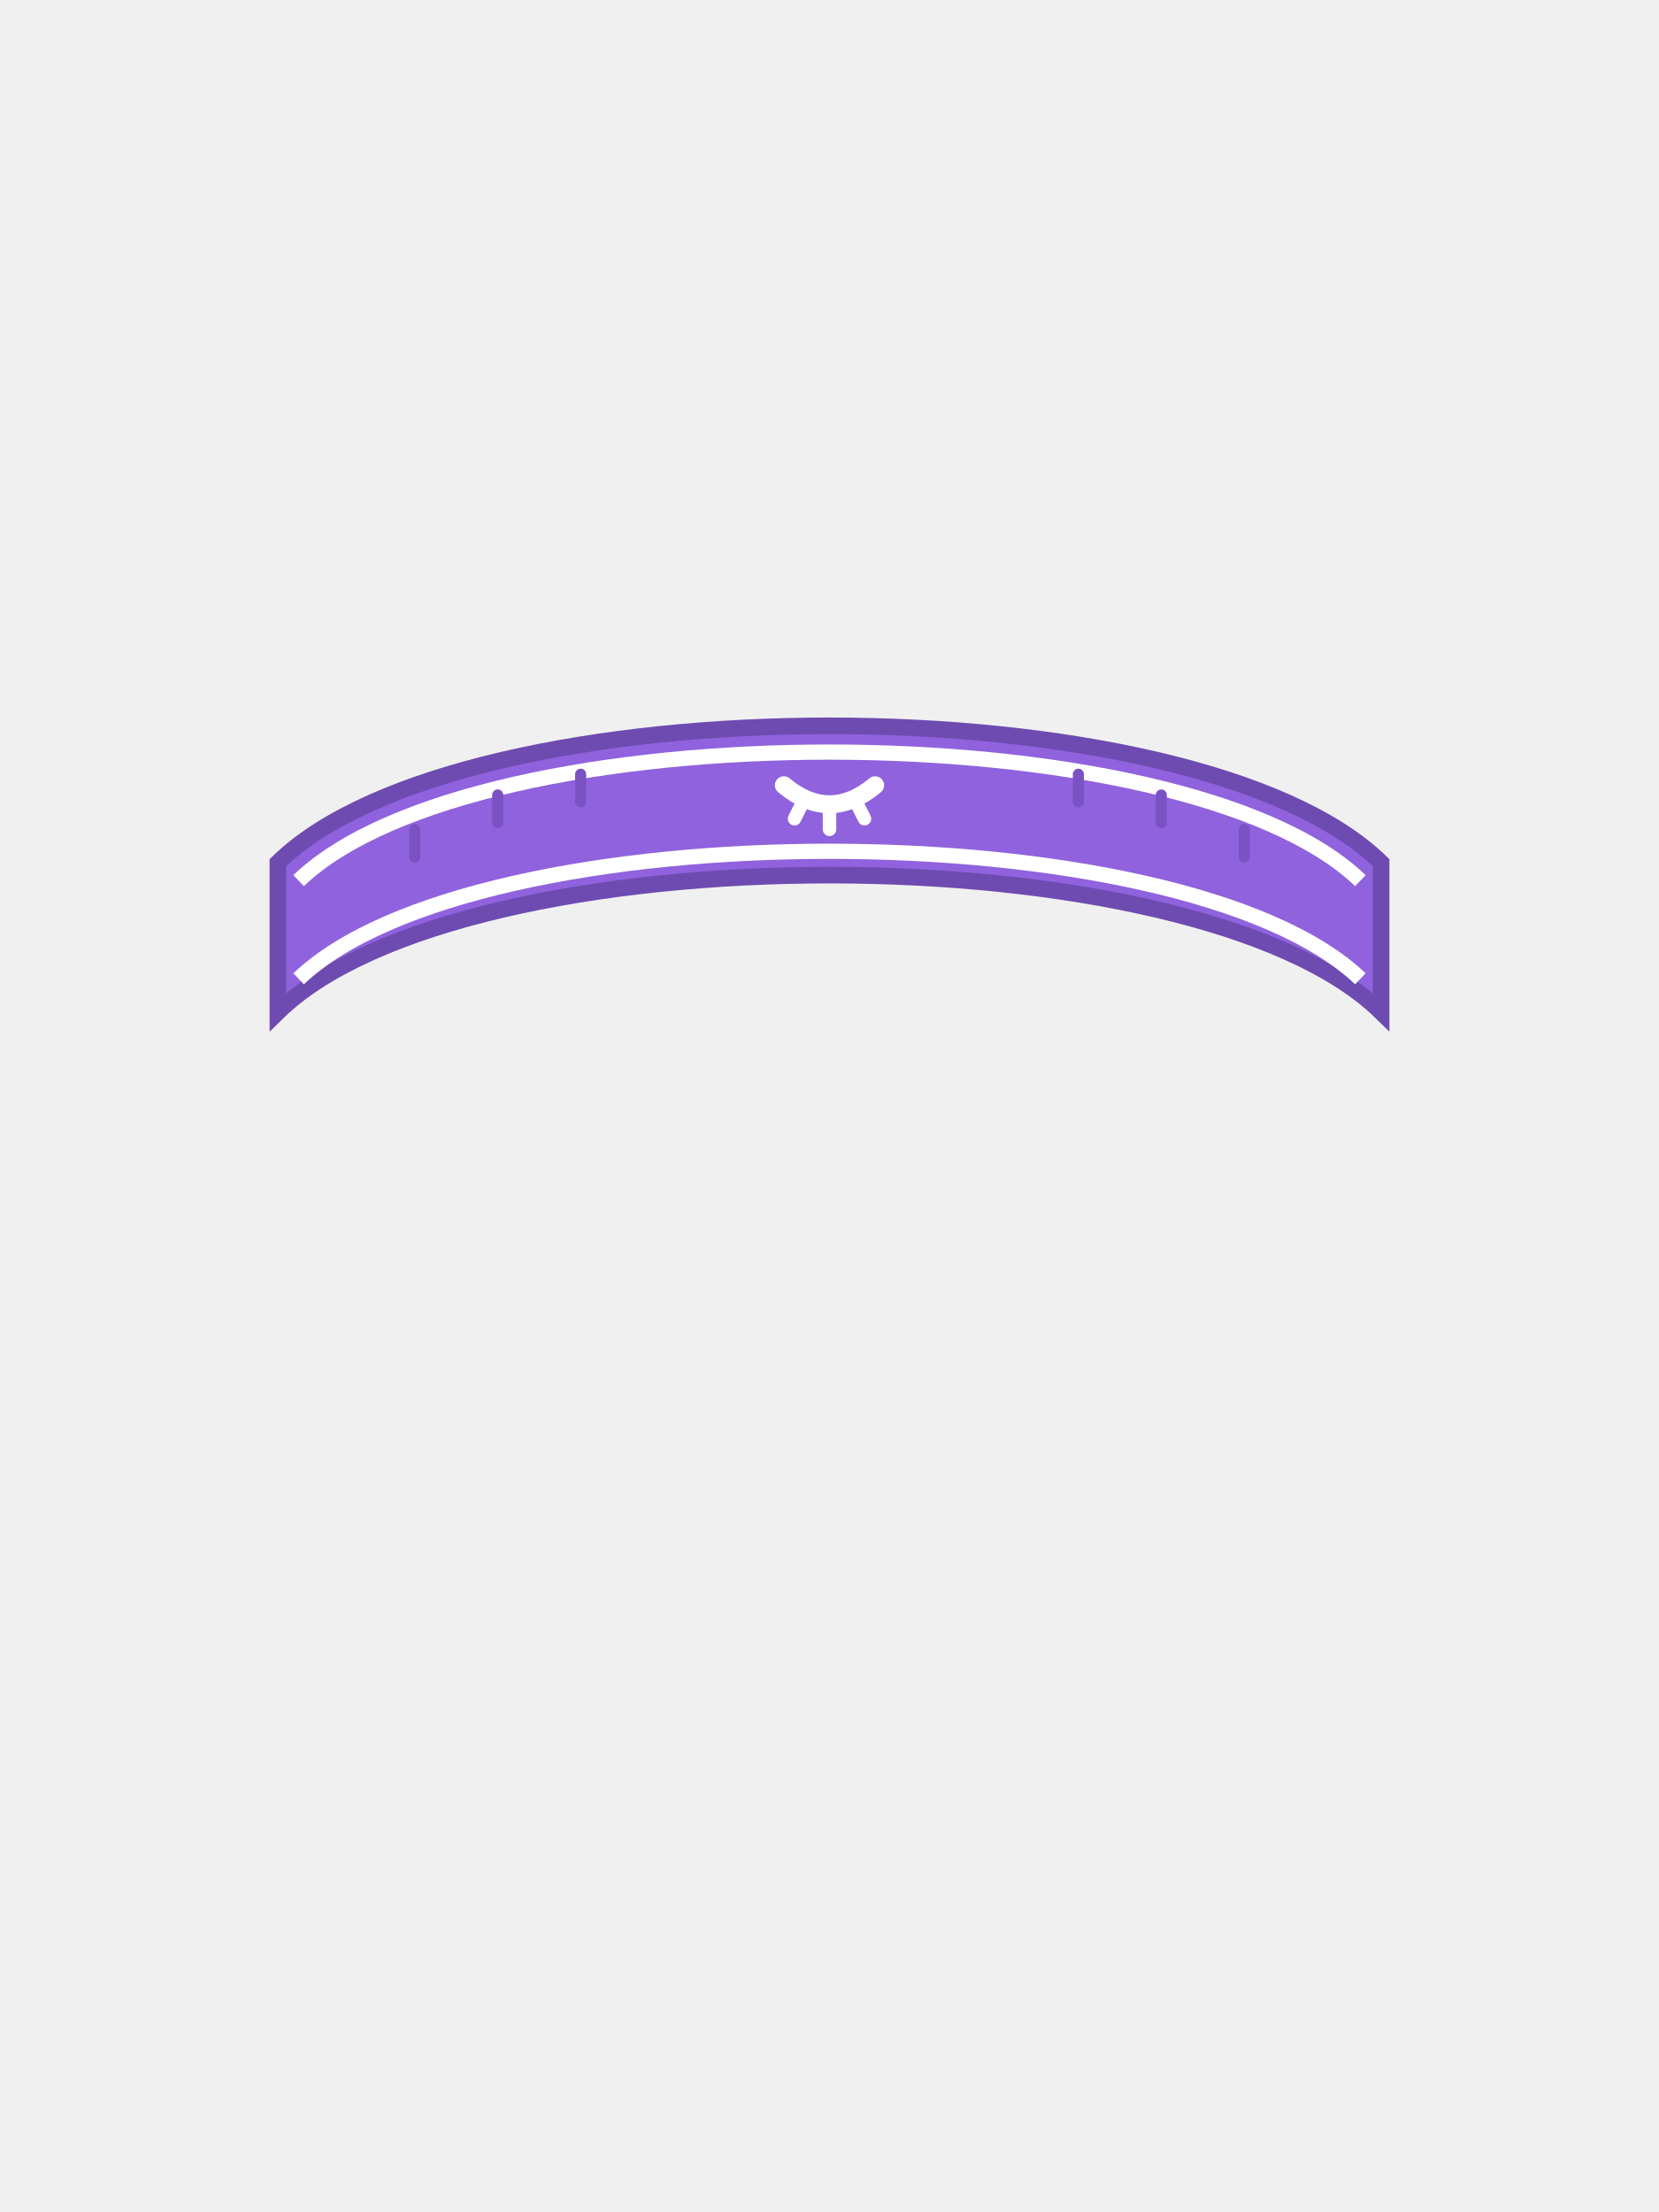
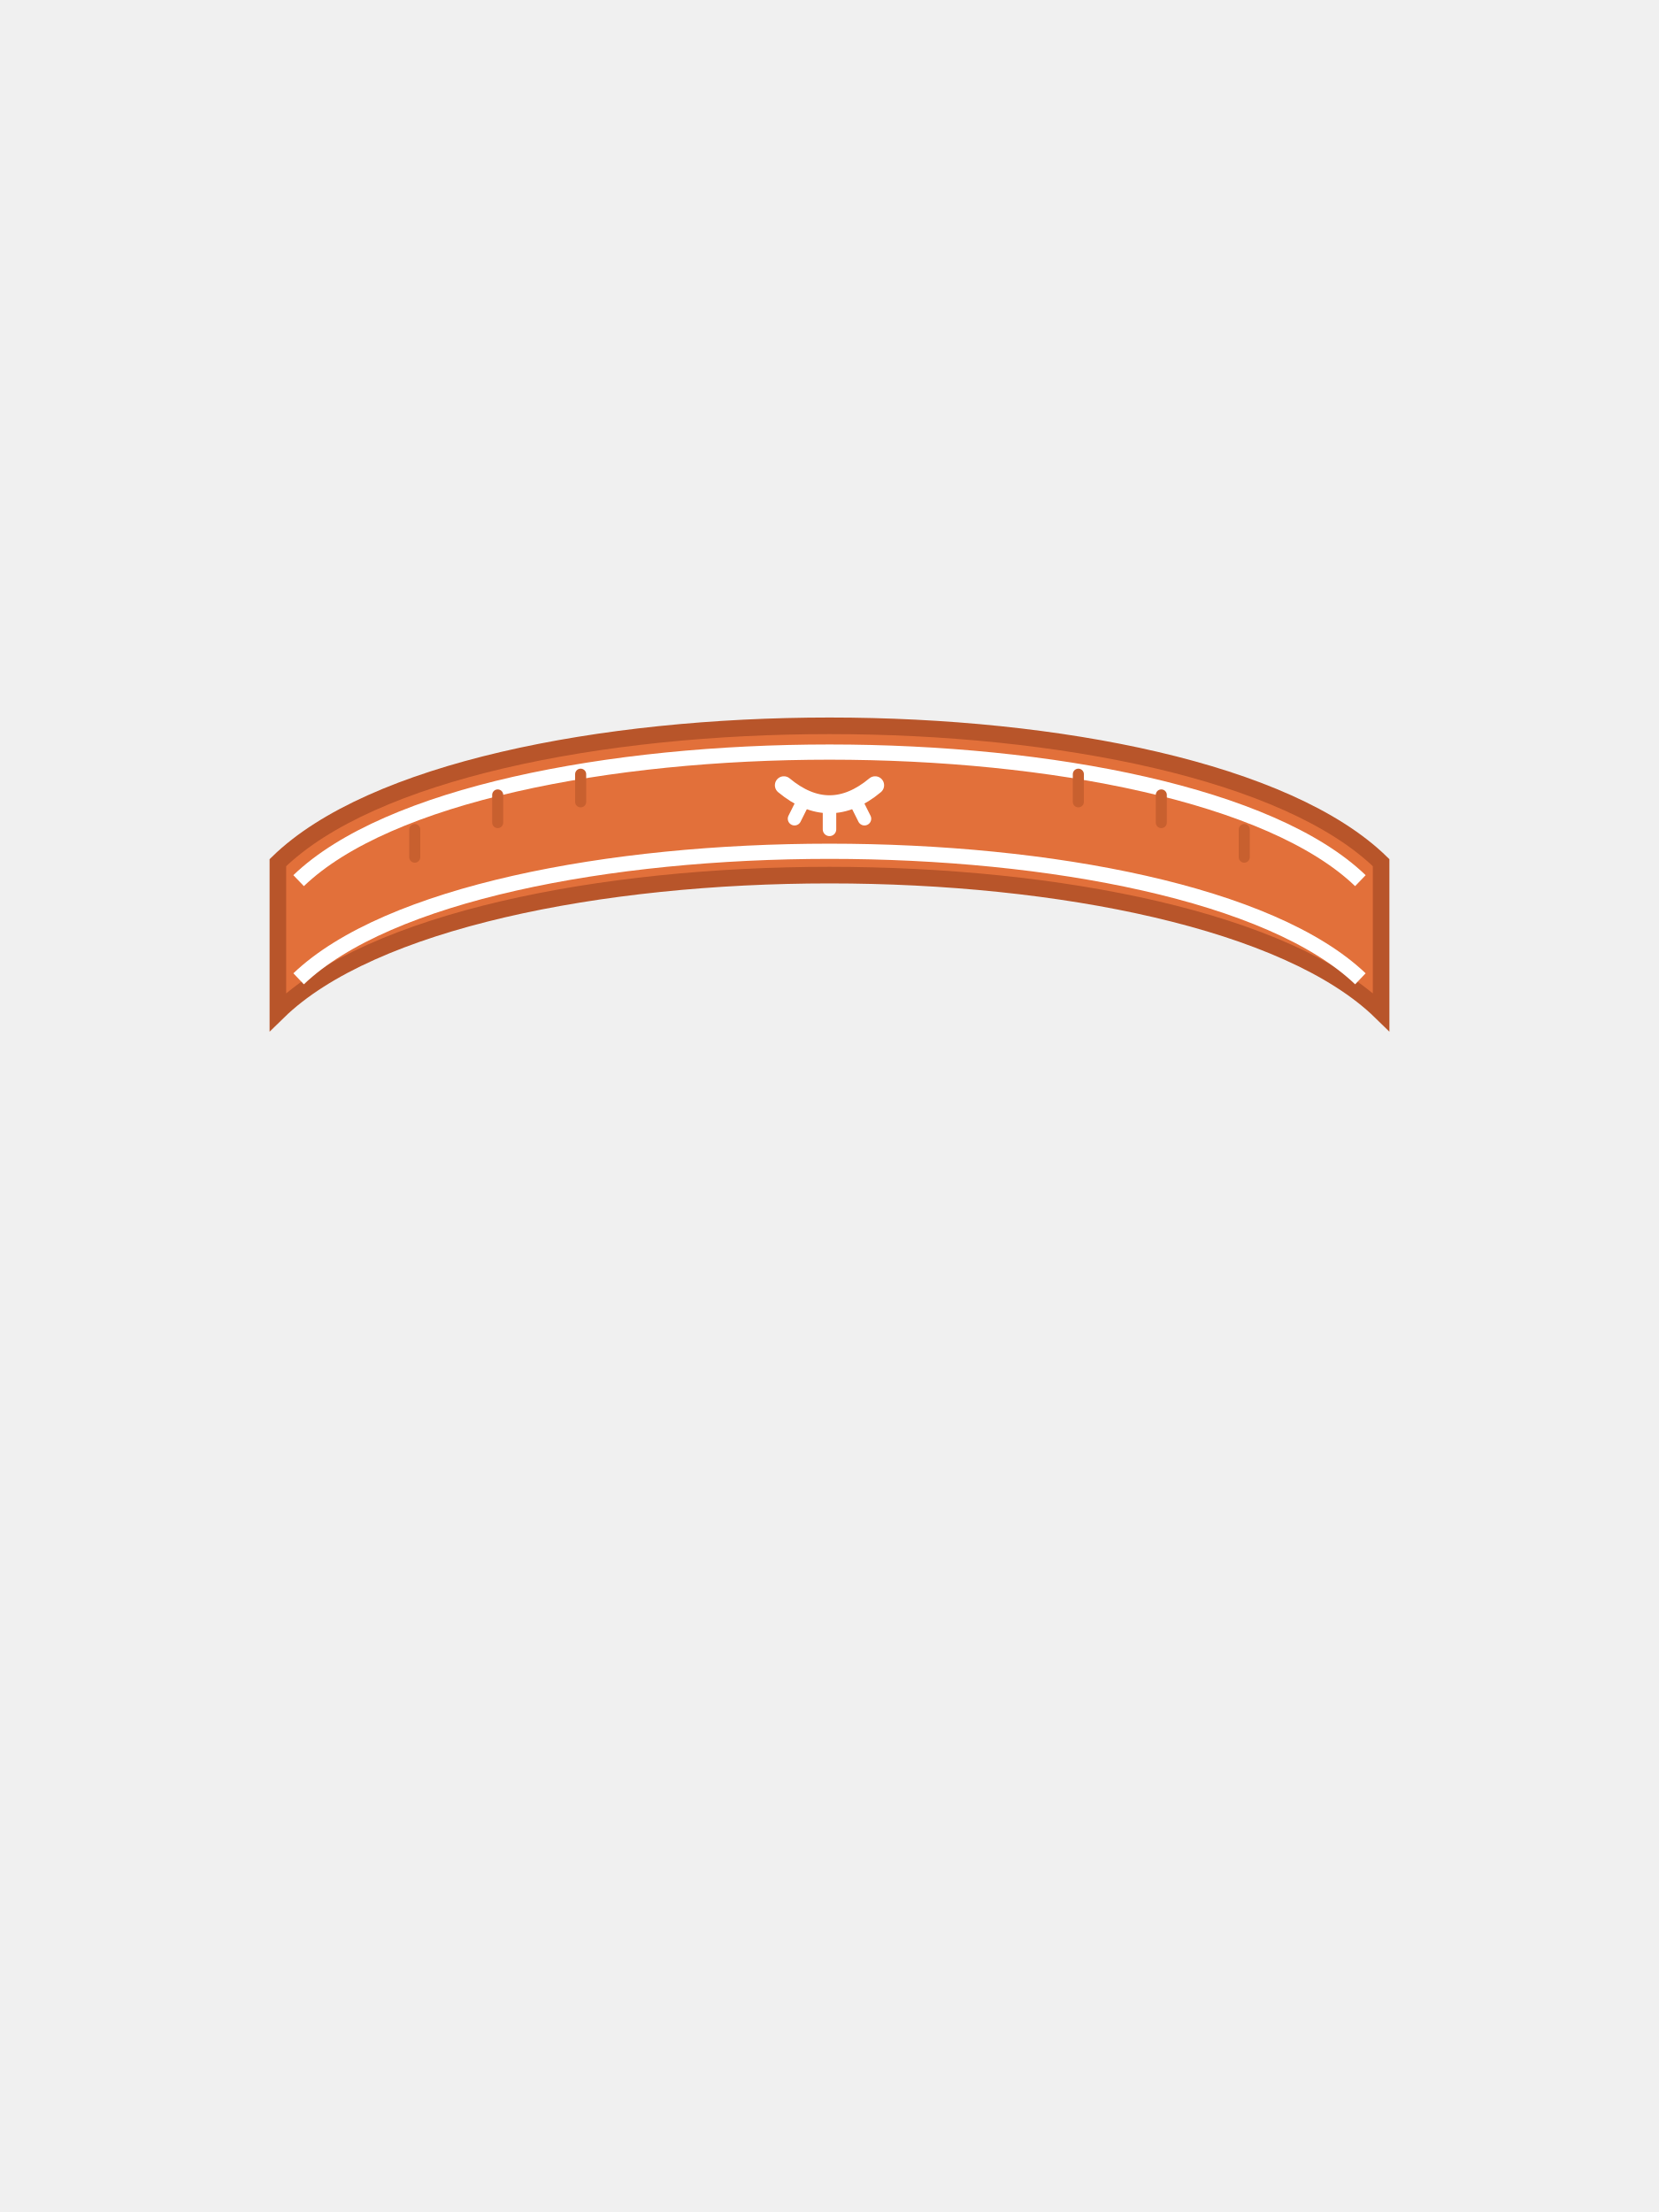
<svg xmlns="http://www.w3.org/2000/svg" viewBox="0 0 240 320">
-   <path d="M 40.2 124.8 C 67.2 98.4 172.8 98.4 199.8 124.8 L 199.8 146.4 C 172.8 120 67.2 120 40.2 146.4 Z" fill="#9062DE" stroke="#6E4BB0" stroke-width="2.4" />
+   <path d="M 40.2 124.8 C 67.2 98.4 172.8 98.4 199.8 124.8 L 199.8 146.4 C 172.8 120 67.2 120 40.2 146.4 Z" fill="#E2703A" stroke="#B8552A" stroke-width="2.4" />
  <path d="M 43.2 127.4 C 69 102.6 171 102.6 196.8 127.4" fill="none" stroke="#FFFFFF" stroke-width="2.2" />
  <path d="M 43.2 141.6 C 69 117 171 117 196.8 141.6" fill="none" stroke="#FFFFFF" stroke-width="2.2" />
-   <path d="M 60 120 L 60 124 M 72 115 L 72 119 M 84 112 L 84 116 M 156 112 L 156 116 M 168 115 L 168 119 M 180 120 L 180 124" fill="none" stroke="#7A52C4" stroke-width="1.6" stroke-linecap="round" />
+   <path d="M 60 120 L 60 124 M 72 115 L 72 119 M 84 112 L 84 116 M 156 112 L 156 116 M 168 115 L 168 119 M 180 120 L 180 124" fill="none" stroke="#C8602F" stroke-width="1.6" stroke-linecap="round" />
  <path d="M 113.4 113.6 Q 120 119.1 126.6 113.6" fill="none" stroke="#FFFFFF" stroke-width="2.6" stroke-linecap="round" />
  <path d="M 116.04 116.24 L 114.94 118.44 M 120 117.56 L 120 119.98 M 123.96 116.24 L 125.06 118.44" fill="none" stroke="#FFFFFF" stroke-width="1.95" stroke-linecap="round" />
</svg>
